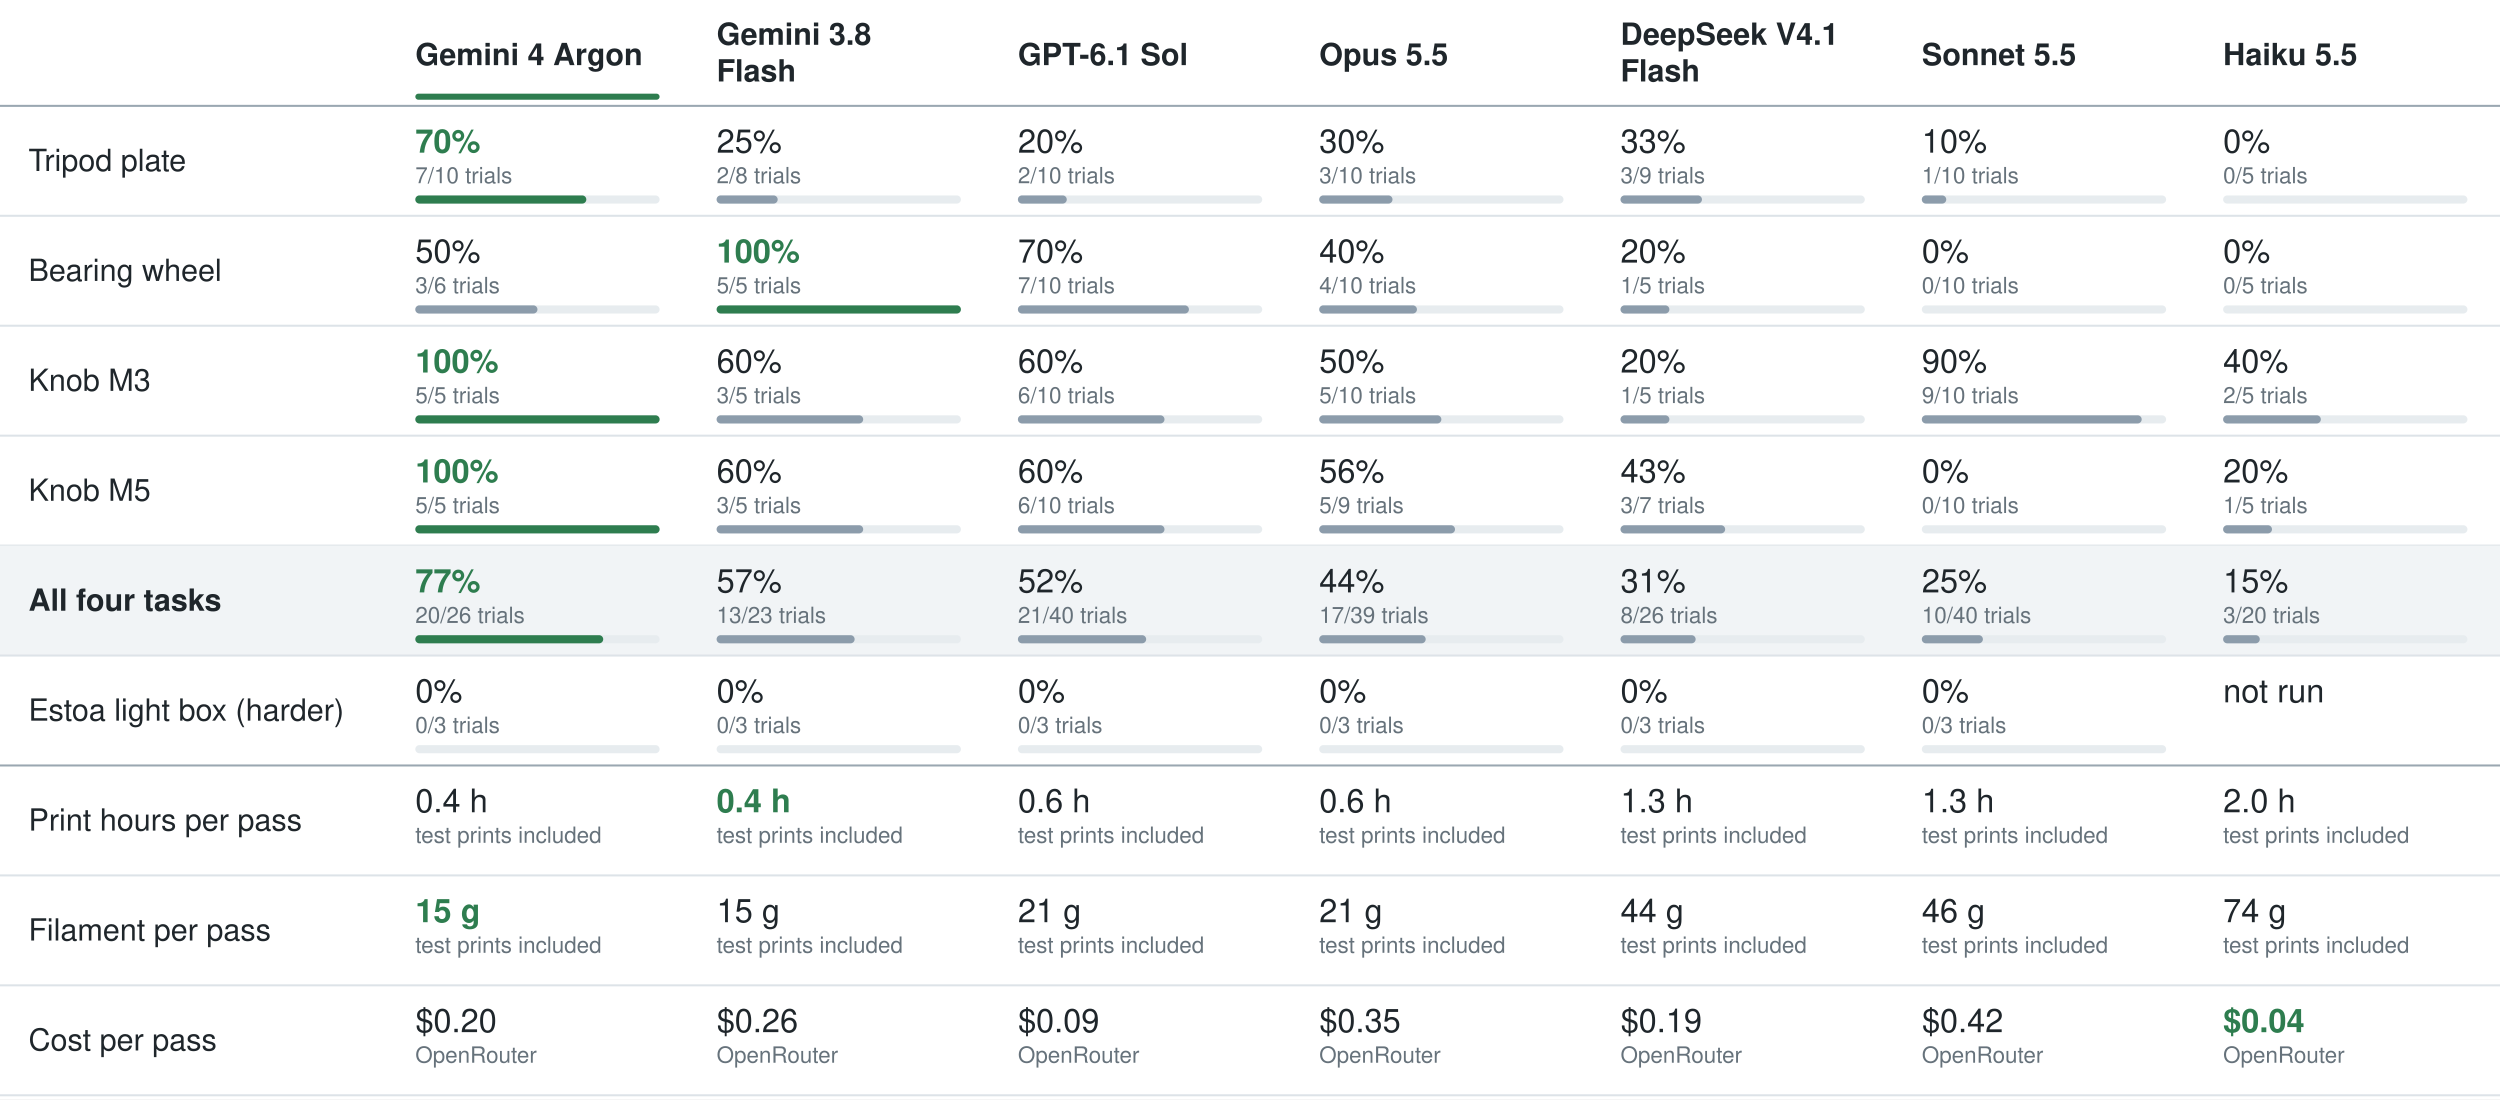
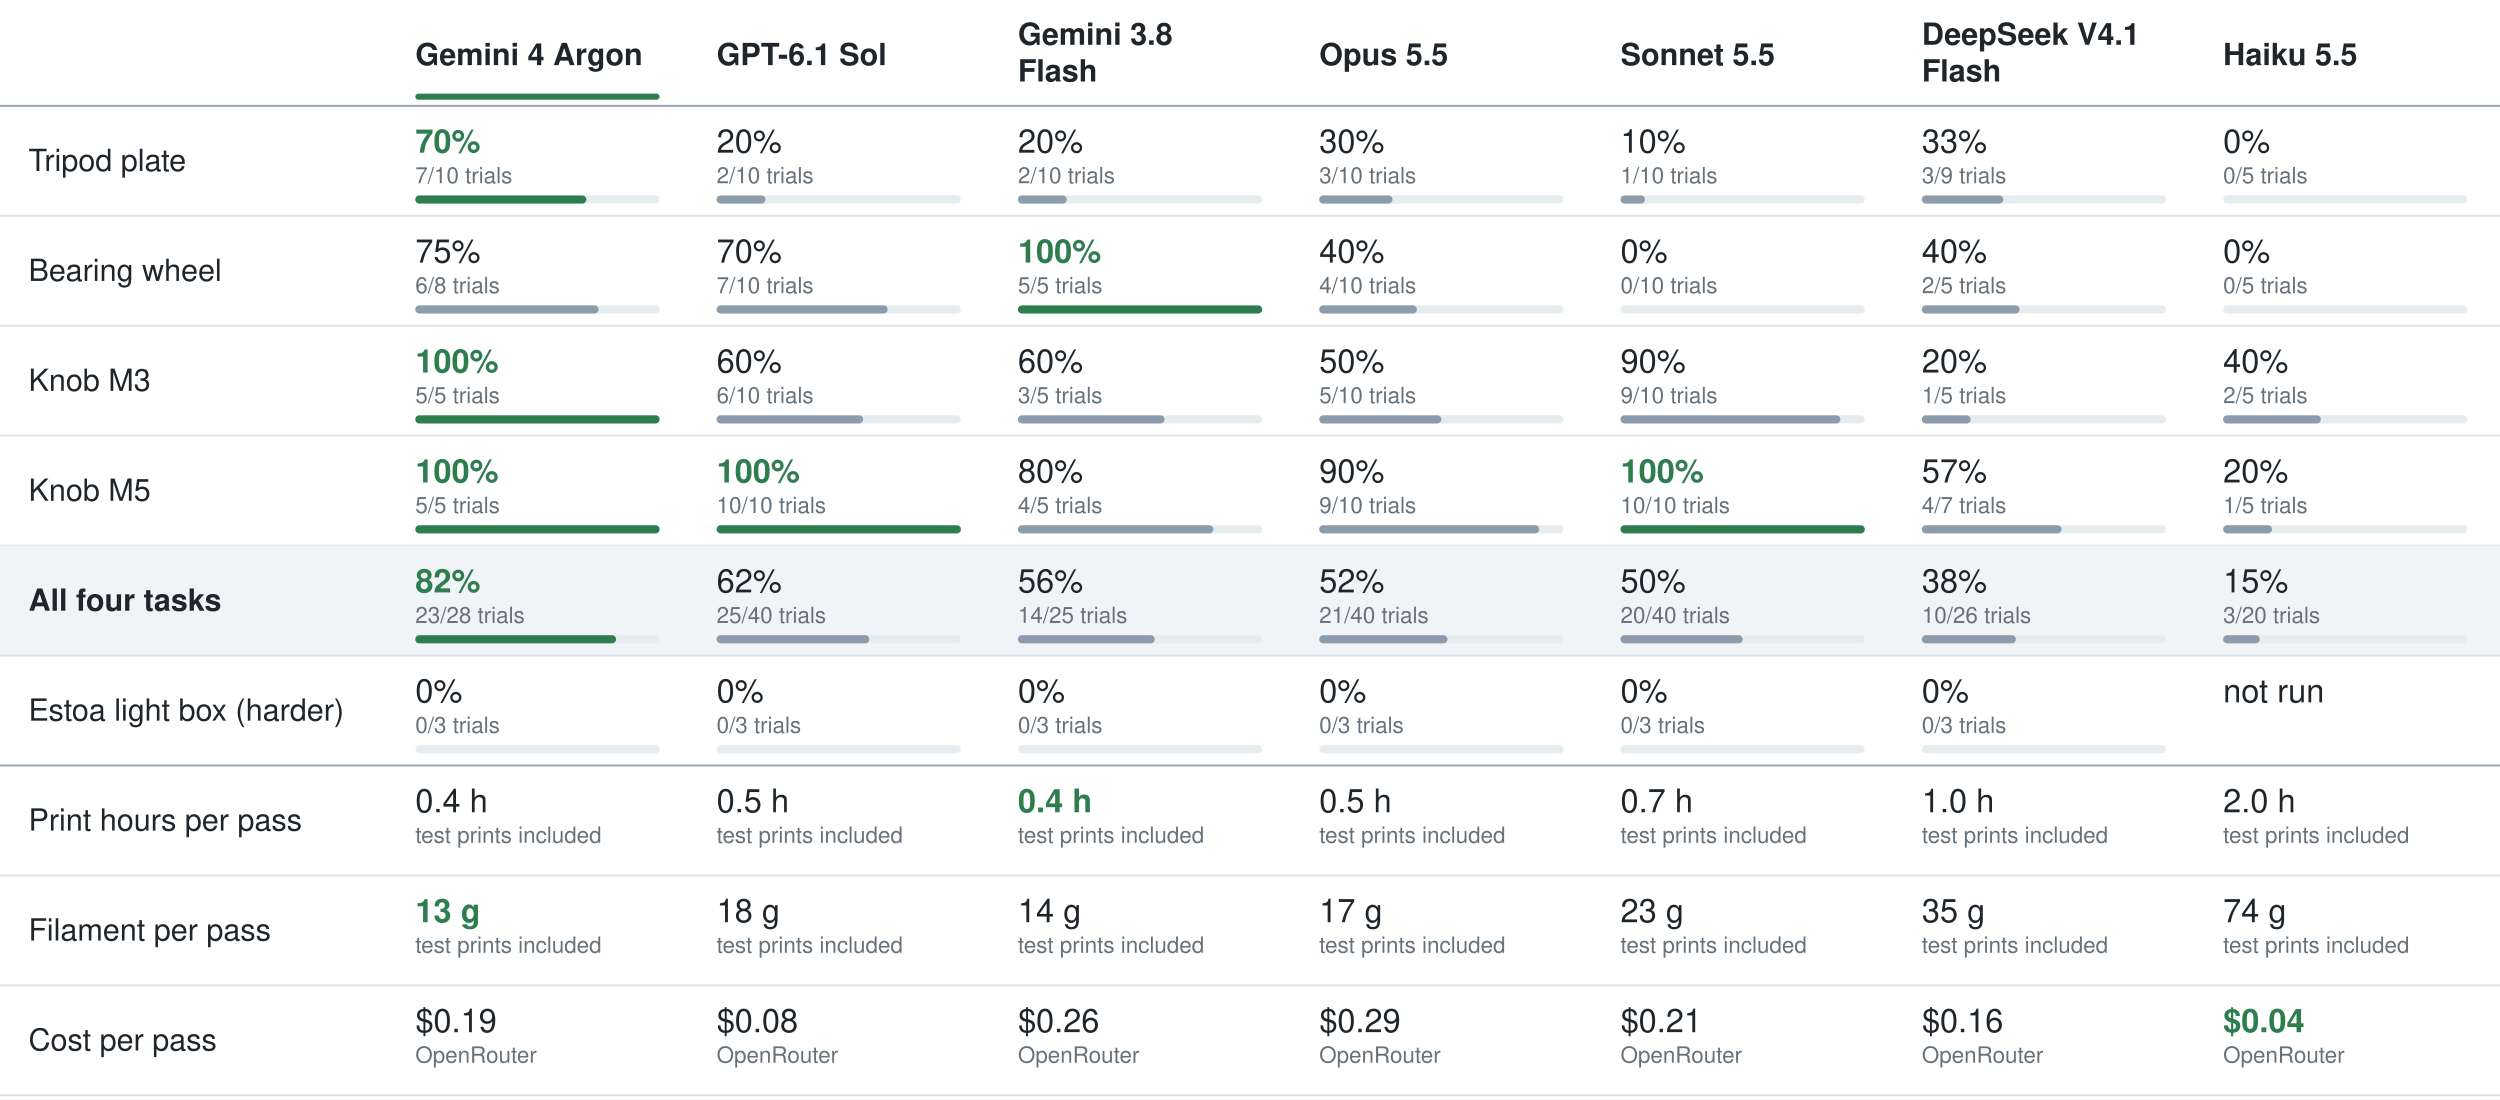
<svg xmlns="http://www.w3.org/2000/svg" viewBox="0 0 1228 540" width="1228" height="540" font-family="-apple-system, Segoe UI, Helvetica, Arial, sans-serif">
  <style>.bg{fill:#ffffff}text{fill:#1f262b}.sub{fill:#66727b}.line{stroke:#dde3e8}.rule{stroke:#9aa7b1}.total{fill:#f1f4f6}.track{fill:#e7ecef}.bar{fill:#8c9cab}.top{fill:#2e7d4f}text.top{fill:#2e7d4f}@media (prefers-color-scheme: dark){.bg{fill:#15191c}text{fill:#e4e9ec}.sub{fill:#9aa6ad}.line{stroke:#2b3338}.rule{stroke:#56636c}.total{fill:#1c2226}.track{fill:#262d32}.bar{fill:#6f8191}.top{fill:#5fbf8a}text.top{fill:#6fd09a}}</style>
  <rect class="bg" x="0" y="0" width="1228" height="540" />
  <text x="14" y="84" font-size="15">Tripod plate</text>
  <text x="204" y="75" font-size="16" class="top" font-weight="700">70%</text>
  <text class="sub" x="204" y="90" font-size="11">7/10 trials</text>
  <rect class="track" x="204" y="96" width="120" height="4" rx="2" />
  <rect class="top" x="204" y="96" width="84.0" height="4" rx="2" />
-   <text x="352" y="75" font-size="16">25%</text>
-   <text class="sub" x="352" y="90" font-size="11">2/8 trials</text>
+   <text x="352" y="75" font-size="16">20%</text>
+   <text class="sub" x="352" y="90" font-size="11">2/10 trials</text>
  <rect class="track" x="352" y="96" width="120" height="4" rx="2" />
-   <rect class="bar" x="352" y="96" width="30.0" height="4" rx="2" />
+   <rect class="bar" x="352" y="96" width="24.0" height="4" rx="2" />
  <text x="500" y="75" font-size="16">20%</text>
  <text class="sub" x="500" y="90" font-size="11">2/10 trials</text>
  <rect class="track" x="500" y="96" width="120" height="4" rx="2" />
  <rect class="bar" x="500" y="96" width="24.0" height="4" rx="2" />
  <text x="648" y="75" font-size="16">30%</text>
  <text class="sub" x="648" y="90" font-size="11">3/10 trials</text>
  <rect class="track" x="648" y="96" width="120" height="4" rx="2" />
  <rect class="bar" x="648" y="96" width="36.0" height="4" rx="2" />
-   <text x="796" y="75" font-size="16">33%</text>
-   <text class="sub" x="796" y="90" font-size="11">3/9 trials</text>
+   <text x="796" y="75" font-size="16">10%</text>
+   <text class="sub" x="796" y="90" font-size="11">1/10 trials</text>
  <rect class="track" x="796" y="96" width="120" height="4" rx="2" />
-   <rect class="bar" x="796" y="96" width="40.0" height="4" rx="2" />
-   <text x="944" y="75" font-size="16">10%</text>
-   <text class="sub" x="944" y="90" font-size="11">1/10 trials</text>
+   <rect class="bar" x="796" y="96" width="12.0" height="4" rx="2" />
+   <text x="944" y="75" font-size="16">33%</text>
+   <text class="sub" x="944" y="90" font-size="11">3/9 trials</text>
  <rect class="track" x="944" y="96" width="120" height="4" rx="2" />
-   <rect class="bar" x="944" y="96" width="12.0" height="4" rx="2" />
+   <rect class="bar" x="944" y="96" width="40.0" height="4" rx="2" />
  <text x="1092" y="75" font-size="16">0%</text>
  <text class="sub" x="1092" y="90" font-size="11">0/5 trials</text>
  <rect class="track" x="1092" y="96" width="120" height="4" rx="2" />
  <line class="line" x1="0" x2="1228" y1="106" y2="106" stroke-width="1" />
  <text x="14" y="138" font-size="15">Bearing wheel</text>
-   <text x="204" y="129" font-size="16">50%</text>
-   <text class="sub" x="204" y="144" font-size="11">3/6 trials</text>
+   <text x="204" y="129" font-size="16">75%</text>
+   <text class="sub" x="204" y="144" font-size="11">6/8 trials</text>
  <rect class="track" x="204" y="150" width="120" height="4" rx="2" />
-   <rect class="bar" x="204" y="150" width="60.0" height="4" rx="2" />
-   <text x="352" y="129" font-size="16" class="top" font-weight="700">100%</text>
-   <text class="sub" x="352" y="144" font-size="11">5/5 trials</text>
+   <rect class="bar" x="204" y="150" width="90.0" height="4" rx="2" />
+   <text x="352" y="129" font-size="16">70%</text>
+   <text class="sub" x="352" y="144" font-size="11">7/10 trials</text>
  <rect class="track" x="352" y="150" width="120" height="4" rx="2" />
-   <rect class="top" x="352" y="150" width="120.0" height="4" rx="2" />
-   <text x="500" y="129" font-size="16">70%</text>
-   <text class="sub" x="500" y="144" font-size="11">7/10 trials</text>
+   <rect class="bar" x="352" y="150" width="84.0" height="4" rx="2" />
+   <text x="500" y="129" font-size="16" class="top" font-weight="700">100%</text>
+   <text class="sub" x="500" y="144" font-size="11">5/5 trials</text>
  <rect class="track" x="500" y="150" width="120" height="4" rx="2" />
-   <rect class="bar" x="500" y="150" width="84.0" height="4" rx="2" />
+   <rect class="top" x="500" y="150" width="120.0" height="4" rx="2" />
  <text x="648" y="129" font-size="16">40%</text>
  <text class="sub" x="648" y="144" font-size="11">4/10 trials</text>
  <rect class="track" x="648" y="150" width="120" height="4" rx="2" />
  <rect class="bar" x="648" y="150" width="48.0" height="4" rx="2" />
-   <text x="796" y="129" font-size="16">20%</text>
-   <text class="sub" x="796" y="144" font-size="11">1/5 trials</text>
+   <text x="796" y="129" font-size="16">0%</text>
+   <text class="sub" x="796" y="144" font-size="11">0/10 trials</text>
  <rect class="track" x="796" y="150" width="120" height="4" rx="2" />
-   <rect class="bar" x="796" y="150" width="24.0" height="4" rx="2" />
-   <text x="944" y="129" font-size="16">0%</text>
-   <text class="sub" x="944" y="144" font-size="11">0/10 trials</text>
+   <text x="944" y="129" font-size="16">40%</text>
+   <text class="sub" x="944" y="144" font-size="11">2/5 trials</text>
  <rect class="track" x="944" y="150" width="120" height="4" rx="2" />
+   <rect class="bar" x="944" y="150" width="48.0" height="4" rx="2" />
  <text x="1092" y="129" font-size="16">0%</text>
  <text class="sub" x="1092" y="144" font-size="11">0/5 trials</text>
  <rect class="track" x="1092" y="150" width="120" height="4" rx="2" />
  <line class="line" x1="0" x2="1228" y1="160" y2="160" stroke-width="1" />
  <text x="14" y="192" font-size="15">Knob M3</text>
  <text x="204" y="183" font-size="16" class="top" font-weight="700">100%</text>
  <text class="sub" x="204" y="198" font-size="11">5/5 trials</text>
  <rect class="track" x="204" y="204" width="120" height="4" rx="2" />
  <rect class="top" x="204" y="204" width="120.0" height="4" rx="2" />
  <text x="352" y="183" font-size="16">60%</text>
-   <text class="sub" x="352" y="198" font-size="11">3/5 trials</text>
+   <text class="sub" x="352" y="198" font-size="11">6/10 trials</text>
  <rect class="track" x="352" y="204" width="120" height="4" rx="2" />
  <rect class="bar" x="352" y="204" width="72.0" height="4" rx="2" />
  <text x="500" y="183" font-size="16">60%</text>
-   <text class="sub" x="500" y="198" font-size="11">6/10 trials</text>
+   <text class="sub" x="500" y="198" font-size="11">3/5 trials</text>
  <rect class="track" x="500" y="204" width="120" height="4" rx="2" />
  <rect class="bar" x="500" y="204" width="72.0" height="4" rx="2" />
  <text x="648" y="183" font-size="16">50%</text>
  <text class="sub" x="648" y="198" font-size="11">5/10 trials</text>
  <rect class="track" x="648" y="204" width="120" height="4" rx="2" />
  <rect class="bar" x="648" y="204" width="60.0" height="4" rx="2" />
-   <text x="796" y="183" font-size="16">20%</text>
-   <text class="sub" x="796" y="198" font-size="11">1/5 trials</text>
+   <text x="796" y="183" font-size="16">90%</text>
+   <text class="sub" x="796" y="198" font-size="11">9/10 trials</text>
  <rect class="track" x="796" y="204" width="120" height="4" rx="2" />
-   <rect class="bar" x="796" y="204" width="24.0" height="4" rx="2" />
-   <text x="944" y="183" font-size="16">90%</text>
-   <text class="sub" x="944" y="198" font-size="11">9/10 trials</text>
+   <rect class="bar" x="796" y="204" width="108.0" height="4" rx="2" />
+   <text x="944" y="183" font-size="16">20%</text>
+   <text class="sub" x="944" y="198" font-size="11">1/5 trials</text>
  <rect class="track" x="944" y="204" width="120" height="4" rx="2" />
-   <rect class="bar" x="944" y="204" width="108.0" height="4" rx="2" />
+   <rect class="bar" x="944" y="204" width="24.0" height="4" rx="2" />
  <text x="1092" y="183" font-size="16">40%</text>
  <text class="sub" x="1092" y="198" font-size="11">2/5 trials</text>
  <rect class="track" x="1092" y="204" width="120" height="4" rx="2" />
  <rect class="bar" x="1092" y="204" width="48.0" height="4" rx="2" />
  <line class="line" x1="0" x2="1228" y1="214" y2="214" stroke-width="1" />
  <text x="14" y="246" font-size="15">Knob M5</text>
  <text x="204" y="237" font-size="16" class="top" font-weight="700">100%</text>
  <text class="sub" x="204" y="252" font-size="11">5/5 trials</text>
  <rect class="track" x="204" y="258" width="120" height="4" rx="2" />
  <rect class="top" x="204" y="258" width="120.0" height="4" rx="2" />
-   <text x="352" y="237" font-size="16">60%</text>
-   <text class="sub" x="352" y="252" font-size="11">3/5 trials</text>
+   <text x="352" y="237" font-size="16" class="top" font-weight="700">100%</text>
+   <text class="sub" x="352" y="252" font-size="11">10/10 trials</text>
  <rect class="track" x="352" y="258" width="120" height="4" rx="2" />
-   <rect class="bar" x="352" y="258" width="72.0" height="4" rx="2" />
-   <text x="500" y="237" font-size="16">60%</text>
-   <text class="sub" x="500" y="252" font-size="11">6/10 trials</text>
+   <rect class="top" x="352" y="258" width="120.0" height="4" rx="2" />
+   <text x="500" y="237" font-size="16">80%</text>
+   <text class="sub" x="500" y="252" font-size="11">4/5 trials</text>
  <rect class="track" x="500" y="258" width="120" height="4" rx="2" />
-   <rect class="bar" x="500" y="258" width="72.0" height="4" rx="2" />
-   <text x="648" y="237" font-size="16">56%</text>
-   <text class="sub" x="648" y="252" font-size="11">5/9 trials</text>
+   <rect class="bar" x="500" y="258" width="96.0" height="4" rx="2" />
+   <text x="648" y="237" font-size="16">90%</text>
+   <text class="sub" x="648" y="252" font-size="11">9/10 trials</text>
  <rect class="track" x="648" y="258" width="120" height="4" rx="2" />
-   <rect class="bar" x="648" y="258" width="66.7" height="4" rx="2" />
-   <text x="796" y="237" font-size="16">43%</text>
-   <text class="sub" x="796" y="252" font-size="11">3/7 trials</text>
+   <rect class="bar" x="648" y="258" width="108.0" height="4" rx="2" />
+   <text x="796" y="237" font-size="16" class="top" font-weight="700">100%</text>
+   <text class="sub" x="796" y="252" font-size="11">10/10 trials</text>
  <rect class="track" x="796" y="258" width="120" height="4" rx="2" />
-   <rect class="bar" x="796" y="258" width="51.4" height="4" rx="2" />
-   <text x="944" y="237" font-size="16">0%</text>
-   <text class="sub" x="944" y="252" font-size="11">0/10 trials</text>
+   <rect class="top" x="796" y="258" width="120.0" height="4" rx="2" />
+   <text x="944" y="237" font-size="16">57%</text>
+   <text class="sub" x="944" y="252" font-size="11">4/7 trials</text>
  <rect class="track" x="944" y="258" width="120" height="4" rx="2" />
+   <rect class="bar" x="944" y="258" width="68.6" height="4" rx="2" />
  <text x="1092" y="237" font-size="16">20%</text>
  <text class="sub" x="1092" y="252" font-size="11">1/5 trials</text>
  <rect class="track" x="1092" y="258" width="120" height="4" rx="2" />
  <rect class="bar" x="1092" y="258" width="24.0" height="4" rx="2" />
  <line class="line" x1="0" x2="1228" y1="268" y2="268" stroke-width="1" />
  <rect class="total" x="0" y="268" width="1228" height="54" />
  <text x="14" y="300" font-size="15" font-weight="700">All four tasks</text>
-   <text x="204" y="291" font-size="16" class="top" font-weight="700">77%</text>
-   <text class="sub" x="204" y="306" font-size="11">20/26 trials</text>
+   <text x="204" y="291" font-size="16" class="top" font-weight="700">82%</text>
+   <text class="sub" x="204" y="306" font-size="11">23/28 trials</text>
  <rect class="track" x="204" y="312" width="120" height="4" rx="2" />
-   <rect class="top" x="204" y="312" width="92.3" height="4" rx="2" />
-   <text x="352" y="291" font-size="16">57%</text>
-   <text class="sub" x="352" y="306" font-size="11">13/23 trials</text>
+   <rect class="top" x="204" y="312" width="98.6" height="4" rx="2" />
+   <text x="352" y="291" font-size="16">62%</text>
+   <text class="sub" x="352" y="306" font-size="11">25/40 trials</text>
  <rect class="track" x="352" y="312" width="120" height="4" rx="2" />
-   <rect class="bar" x="352" y="312" width="67.8" height="4" rx="2" />
-   <text x="500" y="291" font-size="16">52%</text>
-   <text class="sub" x="500" y="306" font-size="11">21/40 trials</text>
+   <rect class="bar" x="352" y="312" width="75.0" height="4" rx="2" />
+   <text x="500" y="291" font-size="16">56%</text>
+   <text class="sub" x="500" y="306" font-size="11">14/25 trials</text>
  <rect class="track" x="500" y="312" width="120" height="4" rx="2" />
-   <rect class="bar" x="500" y="312" width="63.0" height="4" rx="2" />
-   <text x="648" y="291" font-size="16">44%</text>
-   <text class="sub" x="648" y="306" font-size="11">17/39 trials</text>
+   <rect class="bar" x="500" y="312" width="67.2" height="4" rx="2" />
+   <text x="648" y="291" font-size="16">52%</text>
+   <text class="sub" x="648" y="306" font-size="11">21/40 trials</text>
  <rect class="track" x="648" y="312" width="120" height="4" rx="2" />
-   <rect class="bar" x="648" y="312" width="52.3" height="4" rx="2" />
-   <text x="796" y="291" font-size="16">31%</text>
-   <text class="sub" x="796" y="306" font-size="11">8/26 trials</text>
+   <rect class="bar" x="648" y="312" width="63.0" height="4" rx="2" />
+   <text x="796" y="291" font-size="16">50%</text>
+   <text class="sub" x="796" y="306" font-size="11">20/40 trials</text>
  <rect class="track" x="796" y="312" width="120" height="4" rx="2" />
-   <rect class="bar" x="796" y="312" width="36.9" height="4" rx="2" />
-   <text x="944" y="291" font-size="16">25%</text>
-   <text class="sub" x="944" y="306" font-size="11">10/40 trials</text>
+   <rect class="bar" x="796" y="312" width="60.0" height="4" rx="2" />
+   <text x="944" y="291" font-size="16">38%</text>
+   <text class="sub" x="944" y="306" font-size="11">10/26 trials</text>
  <rect class="track" x="944" y="312" width="120" height="4" rx="2" />
-   <rect class="bar" x="944" y="312" width="30.0" height="4" rx="2" />
+   <rect class="bar" x="944" y="312" width="46.2" height="4" rx="2" />
  <text x="1092" y="291" font-size="16">15%</text>
  <text class="sub" x="1092" y="306" font-size="11">3/20 trials</text>
  <rect class="track" x="1092" y="312" width="120" height="4" rx="2" />
  <rect class="bar" x="1092" y="312" width="18.0" height="4" rx="2" />
  <line class="line" x1="0" x2="1228" y1="322" y2="322" stroke-width="1" />
  <text x="14" y="354" font-size="15">Estoa light box (harder)</text>
  <text x="204" y="345" font-size="16">0%</text>
  <text class="sub" x="204" y="360" font-size="11">0/3 trials</text>
  <rect class="track" x="204" y="366" width="120" height="4" rx="2" />
  <text x="352" y="345" font-size="16">0%</text>
  <text class="sub" x="352" y="360" font-size="11">0/3 trials</text>
  <rect class="track" x="352" y="366" width="120" height="4" rx="2" />
  <text x="500" y="345" font-size="16">0%</text>
  <text class="sub" x="500" y="360" font-size="11">0/3 trials</text>
  <rect class="track" x="500" y="366" width="120" height="4" rx="2" />
  <text x="648" y="345" font-size="16">0%</text>
  <text class="sub" x="648" y="360" font-size="11">0/3 trials</text>
  <rect class="track" x="648" y="366" width="120" height="4" rx="2" />
  <text x="796" y="345" font-size="16">0%</text>
  <text class="sub" x="796" y="360" font-size="11">0/3 trials</text>
  <rect class="track" x="796" y="366" width="120" height="4" rx="2" />
  <text x="944" y="345" font-size="16">0%</text>
  <text class="sub" x="944" y="360" font-size="11">0/3 trials</text>
  <rect class="track" x="944" y="366" width="120" height="4" rx="2" />
  <text x="1092" y="345" font-size="16">not run</text>
  <line class="rule" x1="0" x2="1228" y1="376" y2="376" stroke-width="1" />
  <text x="14" y="408" font-size="15">Print hours per pass</text>
  <text x="204" y="399" font-size="16">0.4 h</text>
  <text class="sub" x="204" y="414" font-size="11">test prints included</text>
-   <text x="352" y="399" font-size="16" class="top" font-weight="700">0.4 h</text>
+   <text x="352" y="399" font-size="16">0.5 h</text>
  <text class="sub" x="352" y="414" font-size="11">test prints included</text>
-   <text x="500" y="399" font-size="16">0.6 h</text>
+   <text x="500" y="399" font-size="16" class="top" font-weight="700">0.4 h</text>
  <text class="sub" x="500" y="414" font-size="11">test prints included</text>
-   <text x="648" y="399" font-size="16">0.6 h</text>
+   <text x="648" y="399" font-size="16">0.5 h</text>
  <text class="sub" x="648" y="414" font-size="11">test prints included</text>
-   <text x="796" y="399" font-size="16">1.3 h</text>
+   <text x="796" y="399" font-size="16">0.7 h</text>
  <text class="sub" x="796" y="414" font-size="11">test prints included</text>
-   <text x="944" y="399" font-size="16">1.3 h</text>
+   <text x="944" y="399" font-size="16">1.0 h</text>
  <text class="sub" x="944" y="414" font-size="11">test prints included</text>
  <text x="1092" y="399" font-size="16">2.0 h</text>
  <text class="sub" x="1092" y="414" font-size="11">test prints included</text>
  <line class="line" x1="0" x2="1228" y1="430" y2="430" stroke-width="1" />
  <text x="14" y="462" font-size="15">Filament per pass</text>
-   <text x="204" y="453" font-size="16" class="top" font-weight="700">15 g</text>
+   <text x="204" y="453" font-size="16" class="top" font-weight="700">13 g</text>
  <text class="sub" x="204" y="468" font-size="11">test prints included</text>
-   <text x="352" y="453" font-size="16">15 g</text>
+   <text x="352" y="453" font-size="16">18 g</text>
  <text class="sub" x="352" y="468" font-size="11">test prints included</text>
-   <text x="500" y="453" font-size="16">21 g</text>
+   <text x="500" y="453" font-size="16">14 g</text>
  <text class="sub" x="500" y="468" font-size="11">test prints included</text>
-   <text x="648" y="453" font-size="16">21 g</text>
+   <text x="648" y="453" font-size="16">17 g</text>
  <text class="sub" x="648" y="468" font-size="11">test prints included</text>
-   <text x="796" y="453" font-size="16">44 g</text>
+   <text x="796" y="453" font-size="16">23 g</text>
  <text class="sub" x="796" y="468" font-size="11">test prints included</text>
-   <text x="944" y="453" font-size="16">46 g</text>
+   <text x="944" y="453" font-size="16">35 g</text>
  <text class="sub" x="944" y="468" font-size="11">test prints included</text>
  <text x="1092" y="453" font-size="16">74 g</text>
  <text class="sub" x="1092" y="468" font-size="11">test prints included</text>
  <line class="line" x1="0" x2="1228" y1="484" y2="484" stroke-width="1" />
  <text x="14" y="516" font-size="15">Cost per pass</text>
-   <text x="204" y="507" font-size="16">$0.20</text>
+   <text x="204" y="507" font-size="16">$0.19</text>
  <text class="sub" x="204" y="522" font-size="11">OpenRouter</text>
-   <text x="352" y="507" font-size="16">$0.26</text>
+   <text x="352" y="507" font-size="16">$0.08</text>
  <text class="sub" x="352" y="522" font-size="11">OpenRouter</text>
-   <text x="500" y="507" font-size="16">$0.09</text>
+   <text x="500" y="507" font-size="16">$0.26</text>
  <text class="sub" x="500" y="522" font-size="11">OpenRouter</text>
-   <text x="648" y="507" font-size="16">$0.35</text>
+   <text x="648" y="507" font-size="16">$0.29</text>
  <text class="sub" x="648" y="522" font-size="11">OpenRouter</text>
-   <text x="796" y="507" font-size="16">$0.19</text>
+   <text x="796" y="507" font-size="16">$0.21</text>
  <text class="sub" x="796" y="522" font-size="11">OpenRouter</text>
-   <text x="944" y="507" font-size="16">$0.42</text>
+   <text x="944" y="507" font-size="16">$0.16</text>
  <text class="sub" x="944" y="522" font-size="11">OpenRouter</text>
  <text x="1092" y="507" font-size="16" class="top" font-weight="700">$0.04</text>
  <text class="sub" x="1092" y="522" font-size="11">OpenRouter</text>
  <line class="line" x1="0" x2="1228" y1="538" y2="538" stroke-width="1" />
  <text x="204" y="32" font-size="15" font-weight="700">Gemini 4 Argon</text>
-   <text x="352" y="22" font-size="15" font-weight="700">Gemini 3.8<tspan x="352" dy="18">Flash</tspan>
+   <text x="352" y="32" font-size="15" font-weight="700">GPT-6.1 Sol</text>
+   <text x="500" y="22" font-size="15" font-weight="700">Gemini 3.8<tspan x="500" dy="18">Flash</tspan>
  </text>
-   <text x="500" y="32" font-size="15" font-weight="700">GPT-6.1 Sol</text>
  <text x="648" y="32" font-size="15" font-weight="700">Opus 5.5</text>
-   <text x="796" y="22" font-size="15" font-weight="700">DeepSeek V4.1<tspan x="796" dy="18">Flash</tspan>
+   <text x="796" y="32" font-size="15" font-weight="700">Sonnet 5.5</text>
+   <text x="944" y="22" font-size="15" font-weight="700">DeepSeek V4.1<tspan x="944" dy="18">Flash</tspan>
  </text>
-   <text x="944" y="32" font-size="15" font-weight="700">Sonnet 5.5</text>
  <text x="1092" y="32" font-size="15" font-weight="700">Haiku 5.5</text>
  <line class="rule" x1="0" x2="1228" y1="52" y2="52" stroke-width="1" />
  <rect class="top" x="204" y="46" width="120" height="3" rx="1.5" />
</svg>
